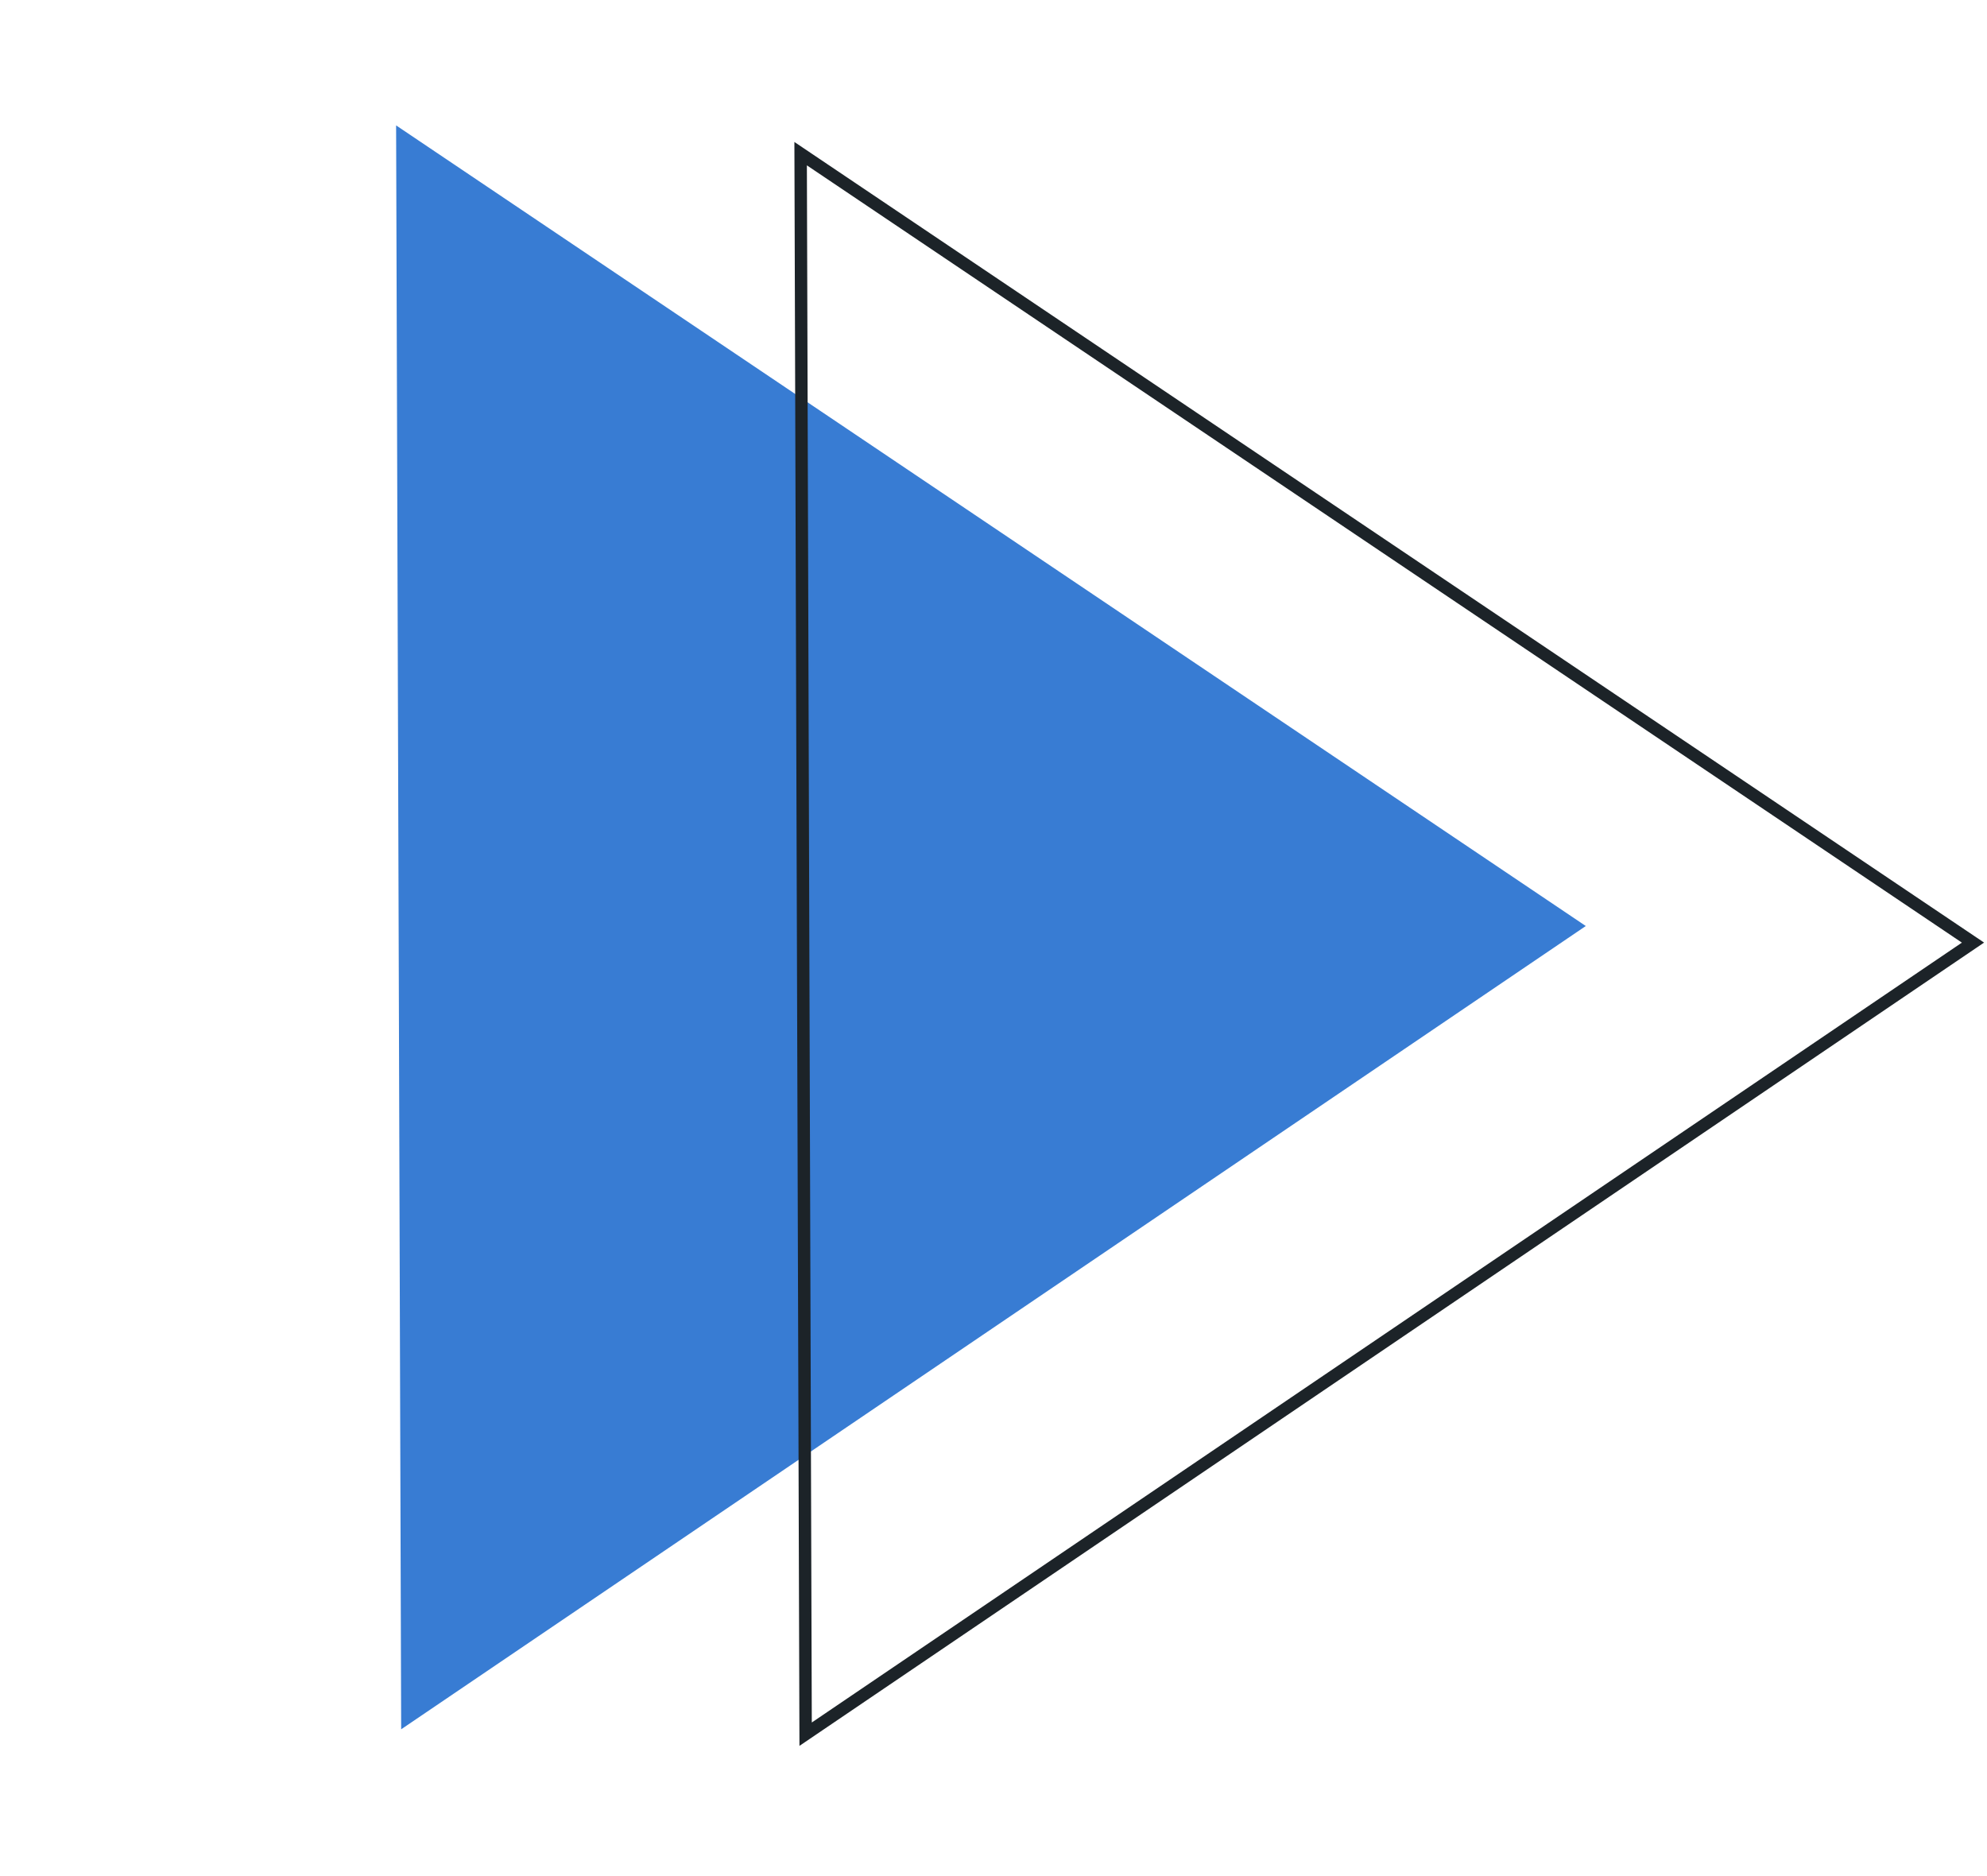
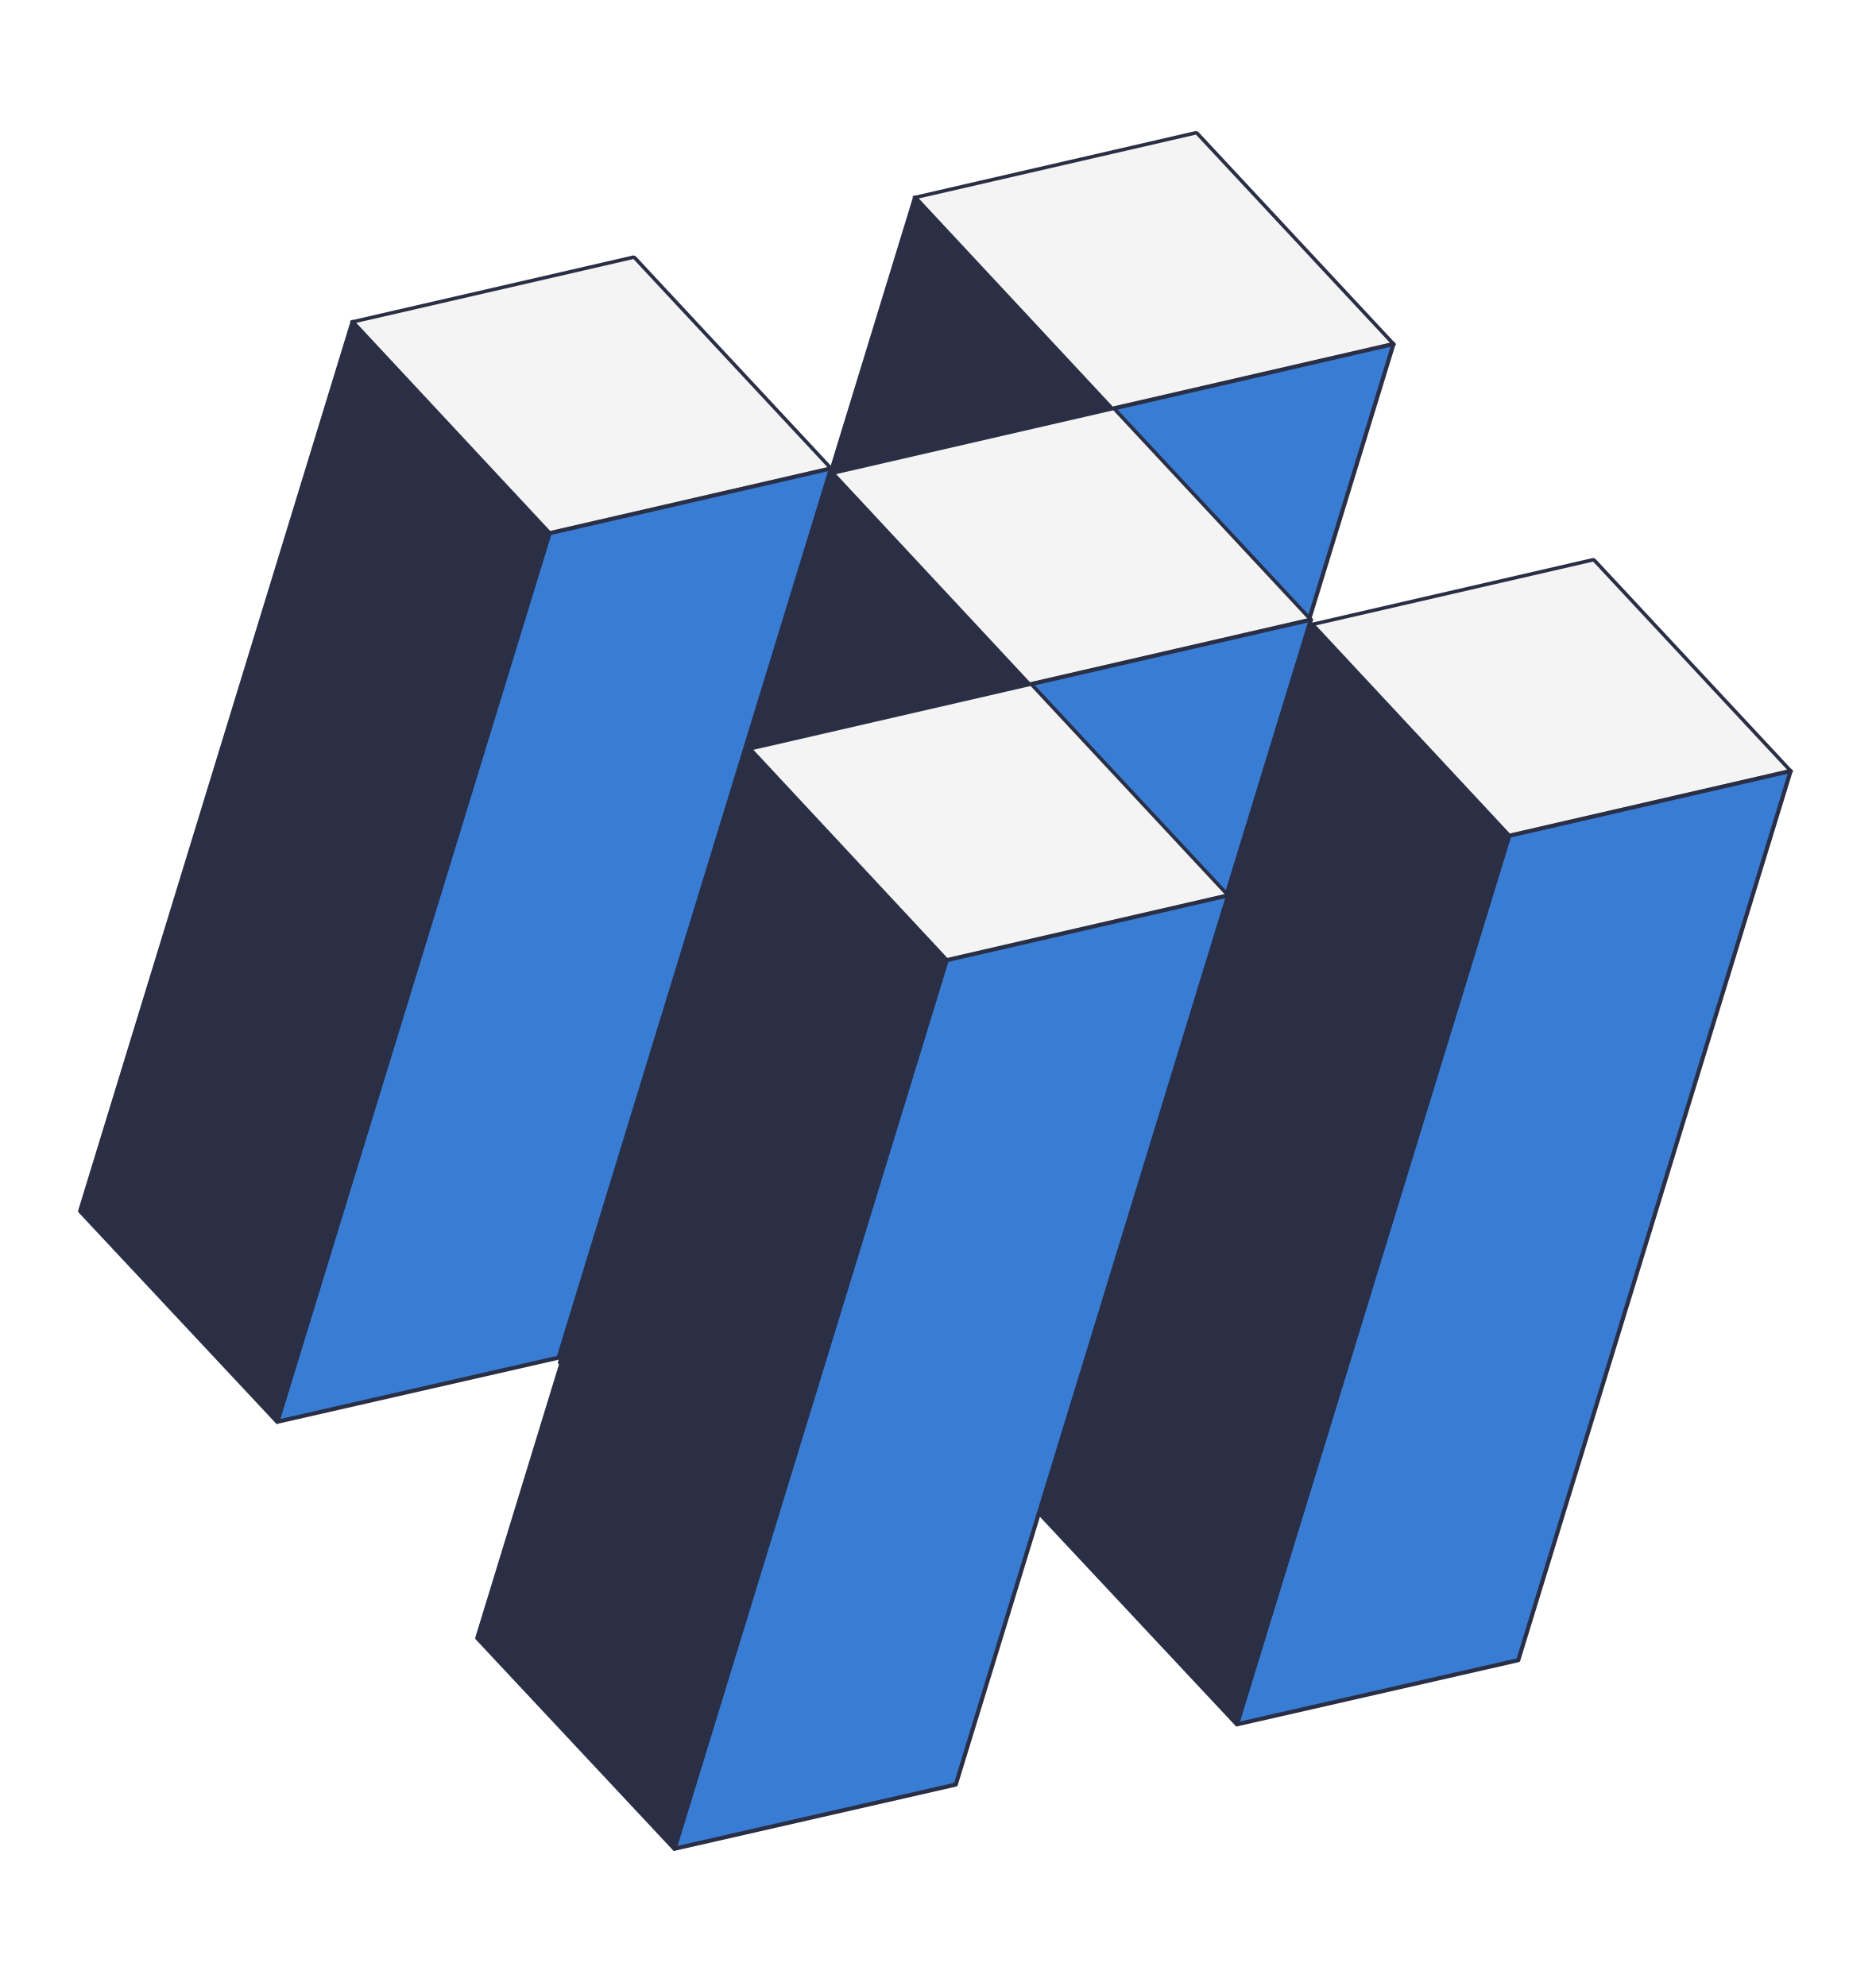
- <svg xmlns="http://www.w3.org/2000/svg" width="320" height="302" viewBox="0 0 320 302" fill="none">
-   <path d="M255.387 149.11L64.607 278.457L63.792 20.192L255.387 149.11Z" fill="#387CD3" />
-   <path d="M128.94 24.743L317.743 151.782L129.743 279.244L128.94 24.743Z" stroke="#1C2328" stroke-width="2" />
+ <svg xmlns="http://www.w3.org/2000/svg" width="304" height="322" viewBox="0 0 304 322" fill="none">
+   <path d="M57.143 52.191L89.066 86.456L134.703 75.945L102.78 41.68L57.143 52.191Z" fill="#F4F4F4" />
+   <path d="M57.143 52.191L56.819 52.265C56.694 52.131 56.737 51.988 56.916 51.947L57.143 52.191ZM89.066 86.456L89.293 86.699C89.114 86.74 88.867 86.665 88.742 86.53L89.066 86.456ZM134.703 75.945L135.027 75.87C135.152 76.005 135.108 76.147 134.929 76.188L134.703 75.945ZM102.78 41.68L102.553 41.436C102.732 41.395 102.979 41.471 103.104 41.605L102.78 41.68ZM57.467 52.116L89.39 86.381L88.742 86.53L56.819 52.265L57.467 52.116ZM88.839 86.212L134.476 75.702L134.929 76.188L89.293 86.699L88.839 86.212ZM134.379 76.02L102.456 41.754L103.104 41.605L135.027 75.87L134.379 76.02ZM103.006 41.923L57.37 52.434L56.916 51.947L102.553 41.436L103.006 41.923Z" fill="#2A2F45" />
+   <path d="M134.703 75.945L89.066 86.456L44.943 230.521L90.547 220.116L134.703 75.945Z" fill="#387CD3" />
+   <path d="M89.066 86.456L88.991 86.132C88.875 86.159 88.783 86.245 88.748 86.359L89.066 86.456ZM134.703 75.945L135.021 76.043C135.055 75.929 135.027 75.805 134.946 75.719C134.865 75.632 134.744 75.594 134.628 75.621L134.703 75.945ZM90.547 220.116L90.621 220.441C90.737 220.414 90.83 220.328 90.865 220.214L90.547 220.116ZM44.943 230.522L44.624 230.424C44.59 230.537 44.618 230.661 44.699 230.748C44.78 230.835 44.901 230.872 45.017 230.845L44.943 230.522ZM89.141 86.78L134.777 76.269L134.628 75.621L88.991 86.132L89.141 86.78ZM134.385 75.848L90.229 220.019L90.865 220.214L135.021 76.043L134.385 75.848ZM90.473 219.792L44.869 230.197L45.017 230.845L90.621 220.441L90.473 219.792ZM88.748 86.359L44.624 230.424L45.261 230.619L89.384 86.553L88.748 86.359Z" fill="#2A2F45" />
+   <path d="M89.066 86.456L57.143 52.191L12.988 196.362L44.943 230.522L89.066 86.456Z" fill="#2A2F45" />
+   <path d="M57.143 52.191L57.386 51.964C57.305 51.877 57.184 51.84 57.068 51.867C56.952 51.893 56.859 51.98 56.825 52.093L57.143 52.191ZM89.066 86.456L89.384 86.553C89.419 86.44 89.39 86.316 89.309 86.229L89.066 86.456ZM44.943 230.522L44.7 230.748C44.781 230.835 44.902 230.872 45.017 230.846C45.133 230.819 45.226 230.732 45.261 230.619L44.943 230.522ZM12.987 196.362L12.669 196.264C12.634 196.378 12.663 196.502 12.744 196.589L12.987 196.362ZM56.899 52.417L88.823 86.683L89.309 86.229L57.386 51.964L56.899 52.417ZM45.185 230.294L13.23 196.135L12.744 196.589L44.7 230.748L45.185 230.294ZM13.305 196.459L57.461 52.288L56.825 52.093L12.669 196.264L13.305 196.459ZM88.748 86.359L44.624 230.424L45.261 230.619L89.384 86.553L88.748 86.359Z" fill="#2A2F45" />
+   <path d="M148.327 32.019L180.25 66.284L225.887 55.773L193.963 21.508L148.327 32.019Z" fill="#F4F4F4" />
+   <path d="M148.326 32.019L148.002 32.093C147.877 31.959 147.921 31.817 148.1 31.775L148.326 32.019ZM180.249 66.284L180.476 66.527C180.297 66.569 180.05 66.493 179.925 66.359L180.249 66.284ZM225.886 55.773L226.21 55.699C226.335 55.833 226.292 55.975 226.113 56.017L225.886 55.773ZM193.963 21.508L193.736 21.265C193.915 21.223 194.162 21.299 194.287 21.433L193.963 21.508ZM148.65 31.944L180.573 66.209L179.925 66.359L148.002 32.093L148.65 31.944ZM180.023 66.041L225.659 55.53L226.113 56.017L180.476 66.527L180.023 66.041ZM225.562 55.848L193.639 21.583L194.287 21.433L226.21 55.699L225.562 55.848ZM194.19 21.751L148.553 32.262L148.1 31.775L193.736 21.265L194.19 21.751Z" fill="#2A2F45" />
+   <path d="M225.886 55.773L180.249 66.284L136.126 210.35L181.731 199.944L225.886 55.773Z" fill="#387CD3" />
+   <path d="M180.249 66.284L180.175 65.96C180.059 65.987 179.966 66.073 179.931 66.187L180.249 66.284ZM225.886 55.773L226.204 55.871C226.239 55.757 226.211 55.634 226.129 55.547C226.048 55.46 225.927 55.423 225.811 55.449L225.886 55.773ZM181.73 199.945L181.804 200.269C181.92 200.243 182.014 200.156 182.048 200.042L181.73 199.945ZM136.126 210.35L135.808 210.252C135.773 210.366 135.802 210.489 135.883 210.576C135.963 210.663 136.084 210.7 136.2 210.674L136.126 210.35ZM180.324 66.608L225.961 56.097L225.811 55.449L180.175 65.96L180.324 66.608ZM225.568 55.676L181.412 199.847L182.048 200.042L226.204 55.871L225.568 55.676ZM181.656 199.621L136.052 210.025L136.2 210.674L181.804 200.269L181.656 199.621ZM179.931 66.187L135.808 210.252L136.444 210.447L180.567 66.382L179.931 66.187Z" fill="#2A2F45" />
+   <path d="M180.25 66.284L148.327 32.019L104.171 176.19L136.126 210.35L180.25 66.284Z" fill="#2A2F45" />
+   <path d="M148.326 32.019L148.569 31.792C148.488 31.705 148.367 31.668 148.251 31.695C148.136 31.722 148.043 31.808 148.008 31.922L148.326 32.019ZM180.249 66.284L180.567 66.382C180.602 66.268 180.574 66.145 180.493 66.058L180.249 66.284ZM136.126 210.35L135.883 210.577C135.964 210.664 136.085 210.701 136.201 210.674C136.317 210.647 136.409 210.561 136.444 210.447L136.126 210.35ZM104.17 176.19L103.852 176.093C103.818 176.207 103.846 176.331 103.928 176.418L104.17 176.19ZM148.083 32.246L180.006 66.511L180.493 66.058L148.569 31.792L148.083 32.246ZM136.369 210.122L104.413 175.963L103.928 176.418L135.883 210.577L136.369 210.122ZM104.488 176.288L148.644 32.116L148.008 31.922L103.852 176.093L104.488 176.288ZM179.931 66.187L135.808 210.253L136.444 210.447L180.567 66.382L179.931 66.187Z" fill="#2A2F45" />
+   <path d="M134.924 76.718L166.847 110.983L212.484 100.472L180.561 66.207L134.924 76.718Z" fill="#F4F4F4" />
+   <path d="M134.924 76.718L134.6 76.793C134.475 76.658 134.518 76.516 134.697 76.475L134.924 76.718ZM166.847 110.983L167.074 111.227C166.895 111.268 166.648 111.192 166.523 111.058L166.847 110.983ZM212.484 100.472L212.808 100.398C212.933 100.532 212.889 100.675 212.71 100.716L212.484 100.472ZM180.561 66.207L180.334 65.964C180.513 65.923 180.76 65.998 180.885 66.132L180.561 66.207ZM135.248 76.643L167.171 110.909L166.523 111.058L134.6 76.793L135.248 76.643ZM166.62 110.74L212.257 100.229L212.71 100.716L167.074 111.227L166.62 110.74ZM212.16 100.547L180.237 66.282L180.885 66.132L212.808 100.398L212.16 100.547ZM180.787 66.451L135.151 76.961L134.697 76.475L180.334 65.964L180.787 66.451Z" fill="#2A2F45" />
+   <path d="M212.484 100.472L166.847 110.983L122.724 255.049L168.328 244.644L212.484 100.472Z" fill="#387CD3" />
+   <path d="M166.847 110.983L166.772 110.659C166.656 110.686 166.564 110.772 166.529 110.886L166.847 110.983ZM212.484 100.473L212.802 100.57C212.836 100.456 212.808 100.333 212.727 100.246C212.646 100.159 212.525 100.122 212.409 100.148L212.484 100.473ZM168.328 244.644L168.402 244.968C168.518 244.942 168.611 244.855 168.646 244.741L168.328 244.644ZM122.723 255.049L122.406 254.952C122.371 255.065 122.399 255.188 122.48 255.275C122.561 255.362 122.682 255.399 122.797 255.373L122.723 255.049ZM166.922 111.307L212.558 100.797L212.409 100.148L166.772 110.659L166.922 111.307ZM212.166 100.375L168.01 244.546L168.646 244.741L212.802 100.57L212.166 100.375ZM168.254 244.32L122.65 254.724L122.797 255.373L168.402 244.968L168.254 244.32ZM166.529 110.886L122.406 254.952L123.041 255.146L167.165 111.081L166.529 110.886Z" fill="#2A2F45" />
+   <path d="M166.847 110.983L134.924 76.718L90.769 220.889L122.724 255.049L166.847 110.983Z" fill="#2A2F45" />
+   <path d="M134.924 76.718L135.167 76.491C135.086 76.404 134.965 76.367 134.849 76.394C134.733 76.421 134.641 76.507 134.606 76.621L134.924 76.718ZM166.847 110.983L167.165 111.081C167.2 110.967 167.171 110.844 167.09 110.757L166.847 110.983ZM122.724 255.049L122.481 255.276C122.562 255.363 122.683 255.4 122.798 255.373C122.914 255.346 123.007 255.259 123.041 255.146L122.724 255.049ZM90.768 220.889L90.45 220.792C90.415 220.906 90.444 221.03 90.525 221.117L90.768 220.889ZM134.68 76.945L166.604 111.21L167.09 110.757L135.167 76.491L134.68 76.945ZM122.966 254.821L91.011 220.662L90.525 221.117L122.481 255.276L122.966 254.821ZM91.086 220.987L135.242 76.815L134.606 76.621L90.45 220.792L91.086 220.987ZM166.529 110.886L122.406 254.952L123.041 255.146L167.165 111.081L166.529 110.886Z" fill="#2A2F45" />
+   <path d="M121.522 121.417L153.445 155.682L199.082 145.171L167.159 110.906L121.522 121.417Z" fill="#F4F4F4" />
+   <path d="M121.521 121.417L121.197 121.491C121.072 121.357 121.116 121.215 121.295 121.173L121.521 121.417ZM153.445 155.682L153.671 155.925C153.492 155.967 153.246 155.891 153.121 155.757L153.445 155.682ZM199.081 145.171L199.405 145.097C199.531 145.231 199.487 145.373 199.308 145.415L199.081 145.171ZM167.158 110.906L166.932 110.663C167.11 110.621 167.357 110.697 167.482 110.831L167.158 110.906ZM121.845 121.342L153.769 155.607L153.121 155.757L121.197 121.491L121.845 121.342ZM153.218 155.439L198.855 144.928L199.308 145.415L153.671 155.925L153.218 155.439ZM198.757 145.246L166.834 110.981L167.482 110.831L199.405 145.097L198.757 145.246ZM167.385 111.149L121.748 121.66L121.295 121.173L166.932 110.663L167.385 111.149Z" fill="#2A2F45" />
+   <path d="M199.082 145.171L153.445 155.682L109.321 299.748L154.926 289.342L199.082 145.171Z" fill="#387CD3" />
+   <path d="M153.445 155.682L153.37 155.358C153.254 155.385 153.161 155.471 153.127 155.585L153.445 155.682ZM199.081 145.171L199.399 145.269C199.434 145.155 199.406 145.032 199.325 144.945C199.243 144.858 199.123 144.821 199.007 144.847L199.081 145.171ZM154.926 289.343L154.999 289.667C155.115 289.641 155.209 289.554 155.244 289.44L154.926 289.343ZM109.321 299.748L109.003 299.65C108.969 299.764 108.997 299.887 109.078 299.974C109.158 300.061 109.279 300.098 109.395 300.072L109.321 299.748ZM153.519 156.006L199.156 145.495L199.007 144.847L153.37 155.358L153.519 156.006ZM198.763 145.074L154.608 289.245L155.244 289.44L199.399 145.269L198.763 145.074ZM154.852 289.019L109.247 299.423L109.395 300.072L154.999 289.667L154.852 289.019ZM153.127 155.585L109.003 299.65L109.639 299.845L153.762 155.779L153.127 155.585Z" fill="#2A2F45" />
+   <path d="M153.445 155.682L121.522 121.417L77.366 265.588L109.322 299.748L153.445 155.682Z" fill="#2A2F45" />
+   <path d="M121.521 121.417L121.765 121.19C121.684 121.103 121.562 121.066 121.447 121.093C121.331 121.12 121.238 121.206 121.203 121.32L121.521 121.417ZM153.445 155.682L153.762 155.78C153.797 155.666 153.769 155.543 153.688 155.456L153.445 155.682ZM109.321 299.748L109.078 299.975C109.16 300.062 109.281 300.099 109.396 300.072C109.512 300.045 109.604 299.958 109.639 299.845L109.321 299.748ZM77.366 265.588L77.048 265.491C77.013 265.605 77.041 265.729 77.123 265.816L77.366 265.588ZM121.278 121.644L153.201 155.909L153.688 155.456L121.765 121.19L121.278 121.644ZM109.564 299.52L77.608 265.361L77.123 265.816L109.078 299.975L109.564 299.52ZM77.684 265.685L121.839 121.514L121.203 121.32L77.048 265.491L77.684 265.685ZM153.127 155.585L109.003 299.65L109.639 299.845L153.762 155.78L153.127 155.585Z" fill="#2A2F45" />
+   <path d="M212.705 101.245L244.628 135.51L290.265 125L258.342 90.734L212.705 101.245Z" fill="#F4F4F4" />
+   <path d="M212.705 101.245L212.381 101.32C212.255 101.185 212.299 101.043 212.478 101.002L212.705 101.245ZM244.628 135.51L244.854 135.754C244.676 135.795 244.429 135.719 244.304 135.585L244.628 135.51ZM290.265 125L290.589 124.925C290.714 125.059 290.67 125.202 290.491 125.243L290.265 125ZM258.341 90.734L258.115 90.491C258.294 90.45 258.54 90.525 258.666 90.66L258.341 90.734ZM213.029 101.171L244.952 135.436L244.304 135.585L212.381 101.32L213.029 101.171ZM244.401 135.267L290.038 124.756L290.491 125.243L244.854 135.754L244.401 135.267ZM289.941 125.074L258.017 90.809L258.666 90.66L290.589 124.925L289.941 125.074ZM258.568 90.978L212.931 101.488L212.478 101.002L258.115 90.491L258.568 90.978Z" fill="#2A2F45" />
+   <path d="M290.265 125L244.628 135.51L200.505 279.576L246.109 269.171L290.265 125Z" fill="#387CD3" />
+   <path d="M244.628 135.511L244.553 135.186C244.437 135.213 244.344 135.3 244.31 135.413L244.628 135.511ZM290.264 125L290.582 125.097C290.617 124.984 290.589 124.86 290.508 124.773C290.427 124.686 290.306 124.649 290.19 124.676L290.264 125ZM246.109 269.171L246.183 269.496C246.298 269.469 246.392 269.382 246.427 269.268L246.109 269.171ZM200.504 279.576L200.186 279.479C200.152 279.592 200.18 279.716 200.261 279.802C200.342 279.89 200.462 279.927 200.578 279.9L200.504 279.576ZM244.702 135.835L290.339 125.324L290.19 124.676L244.553 135.186L244.702 135.835ZM289.946 124.902L245.791 269.074L246.427 269.268L290.582 125.097L289.946 124.902ZM246.035 268.847L200.43 279.252L200.578 279.9L246.183 269.496L246.035 268.847ZM244.31 135.413L200.186 279.479L200.822 279.674L244.946 135.608L244.31 135.413Z" fill="#2A2F45" />
+   <path d="M244.628 135.511L212.705 101.245L168.549 245.416L200.505 279.576L244.628 135.511Z" fill="#2A2F45" />
+   <path d="M212.705 101.245L212.948 101.019C212.867 100.932 212.746 100.894 212.63 100.921C212.514 100.948 212.421 101.034 212.387 101.148L212.705 101.245ZM244.628 135.51L244.946 135.608C244.98 135.494 244.952 135.371 244.871 135.284L244.628 135.51ZM200.504 279.576L200.262 279.803C200.343 279.89 200.464 279.927 200.579 279.9C200.695 279.873 200.788 279.787 200.822 279.674L200.504 279.576ZM168.549 245.416L168.231 245.319C168.196 245.433 168.225 245.557 168.306 245.644L168.549 245.416ZM212.461 101.472L244.384 135.737L244.871 135.284L212.948 101.019L212.461 101.472ZM200.747 279.349L168.792 245.19L168.306 245.644L200.262 279.803L200.747 279.349ZM168.867 245.514L213.023 101.343L212.387 101.148L168.231 245.319L168.867 245.514ZM244.31 135.413L200.186 279.479L200.822 279.674L244.946 135.608L244.31 135.413Z" fill="#2A2F45" />
</svg>
